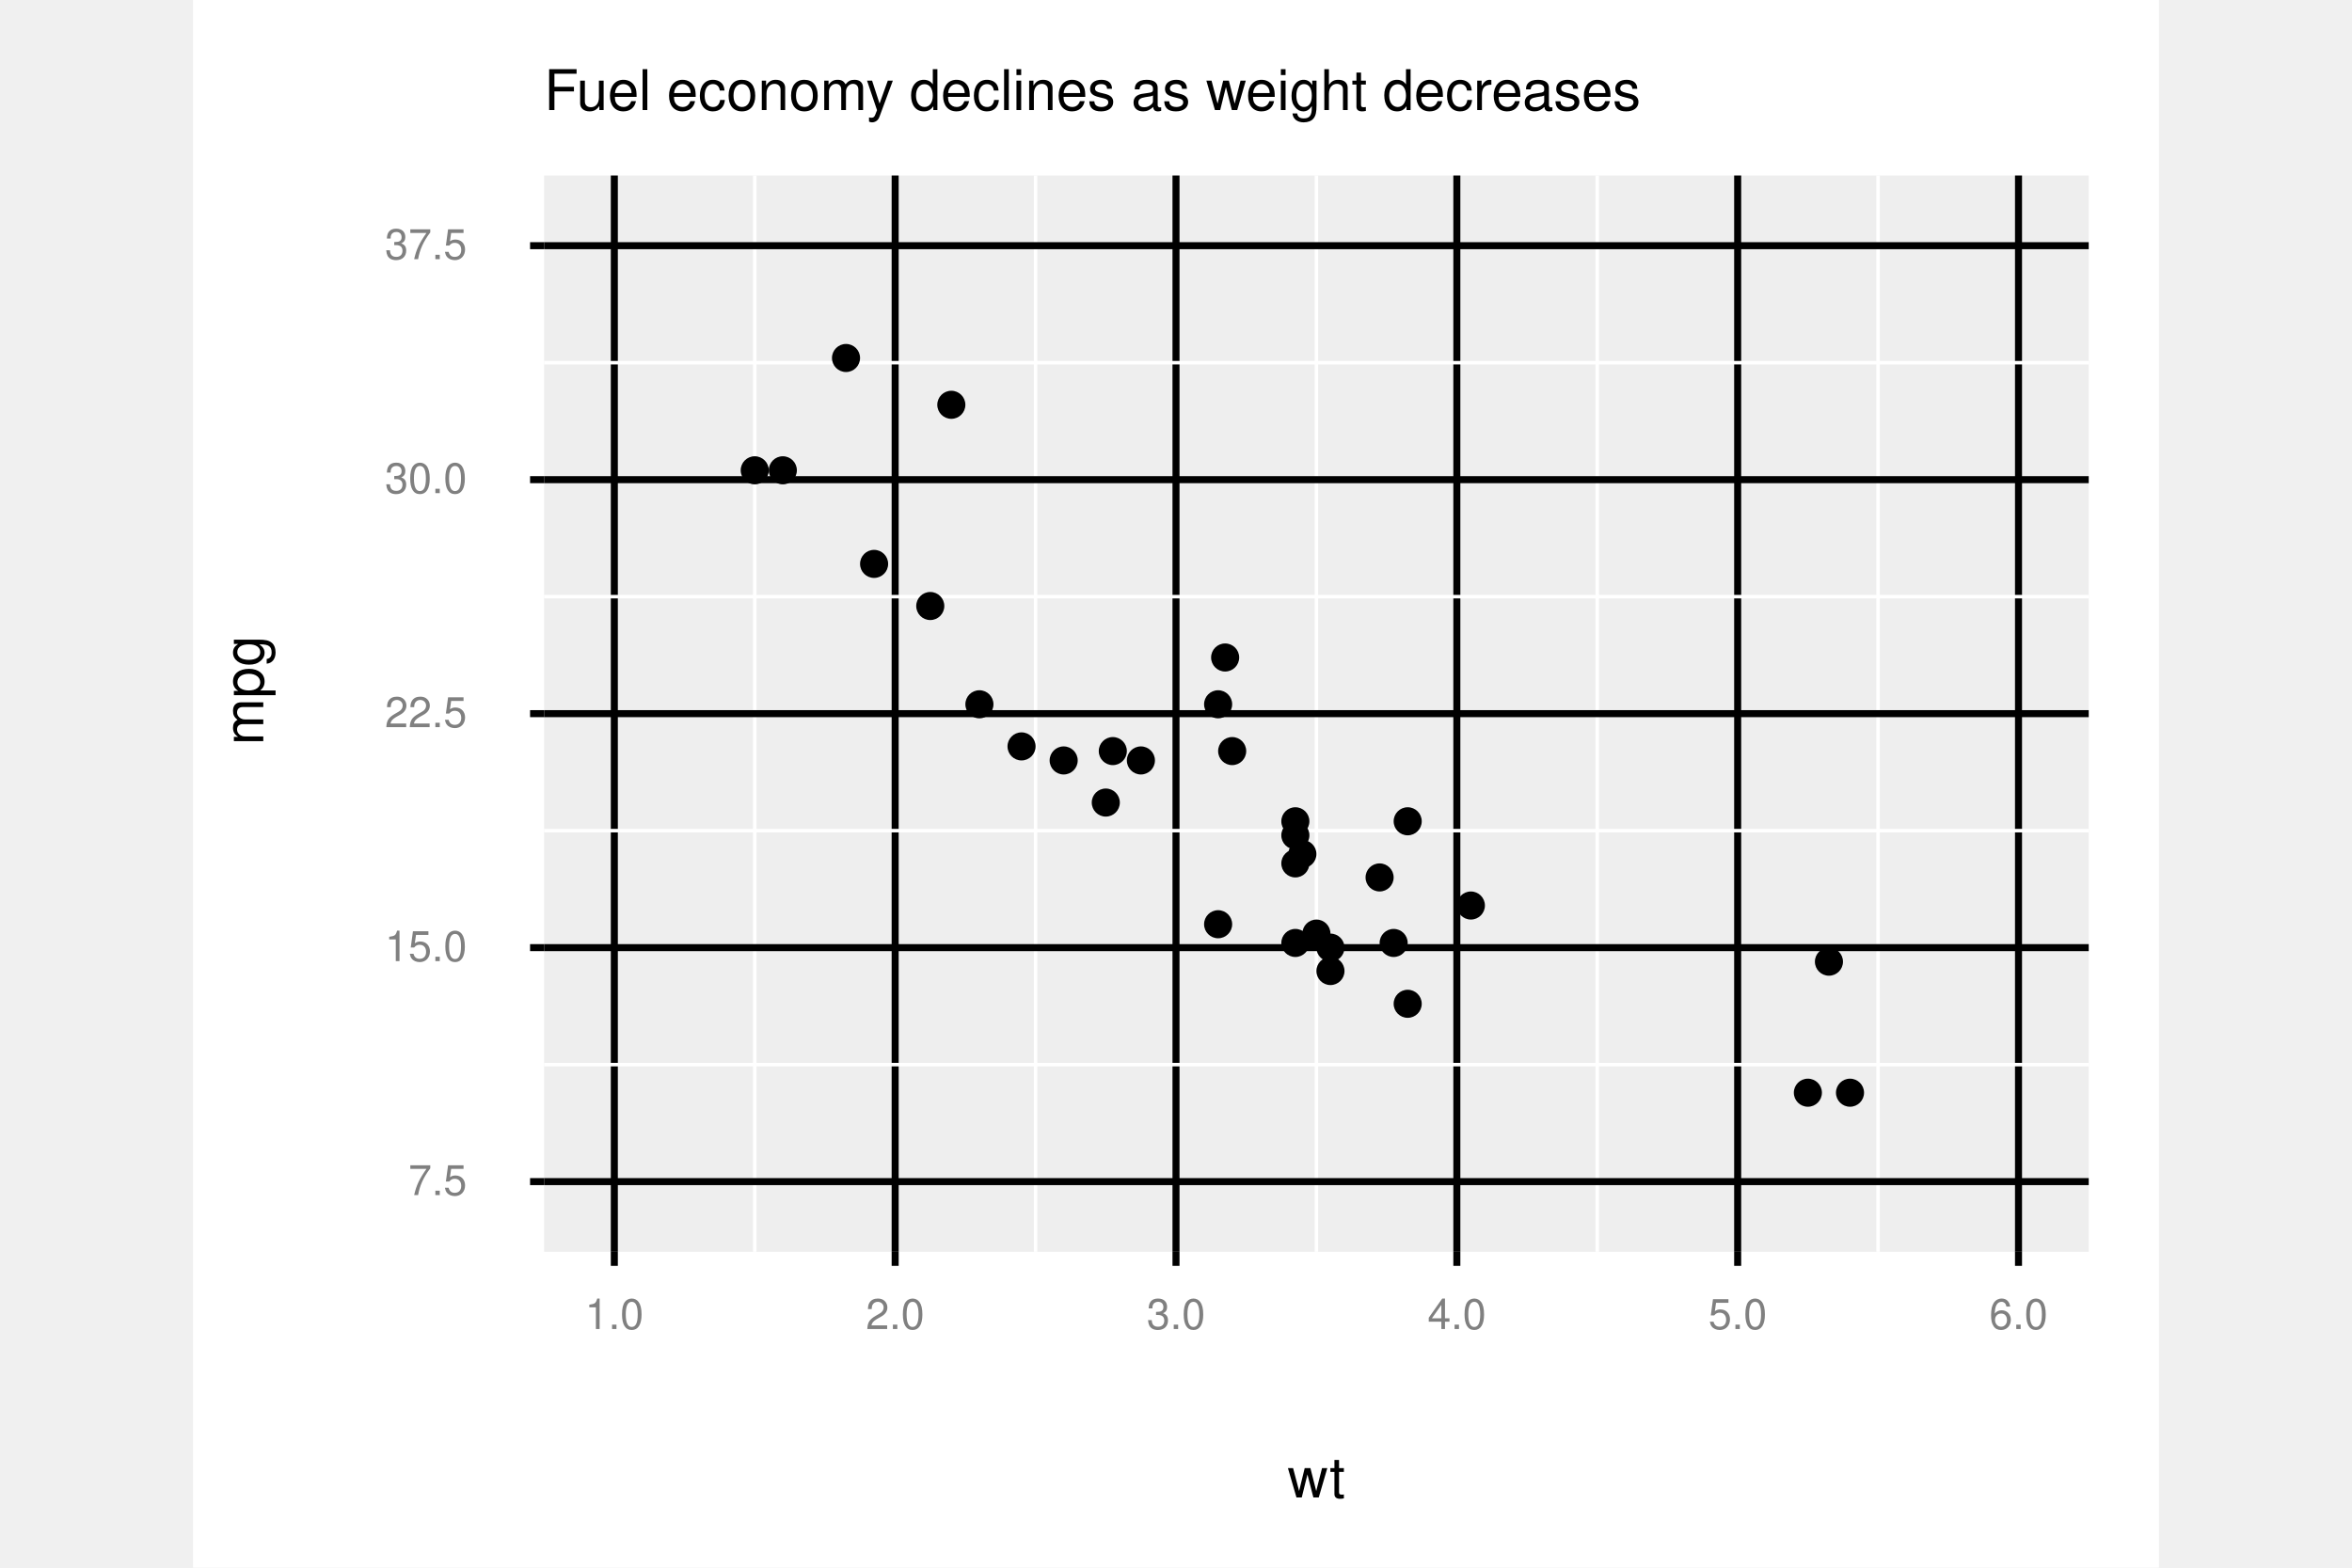
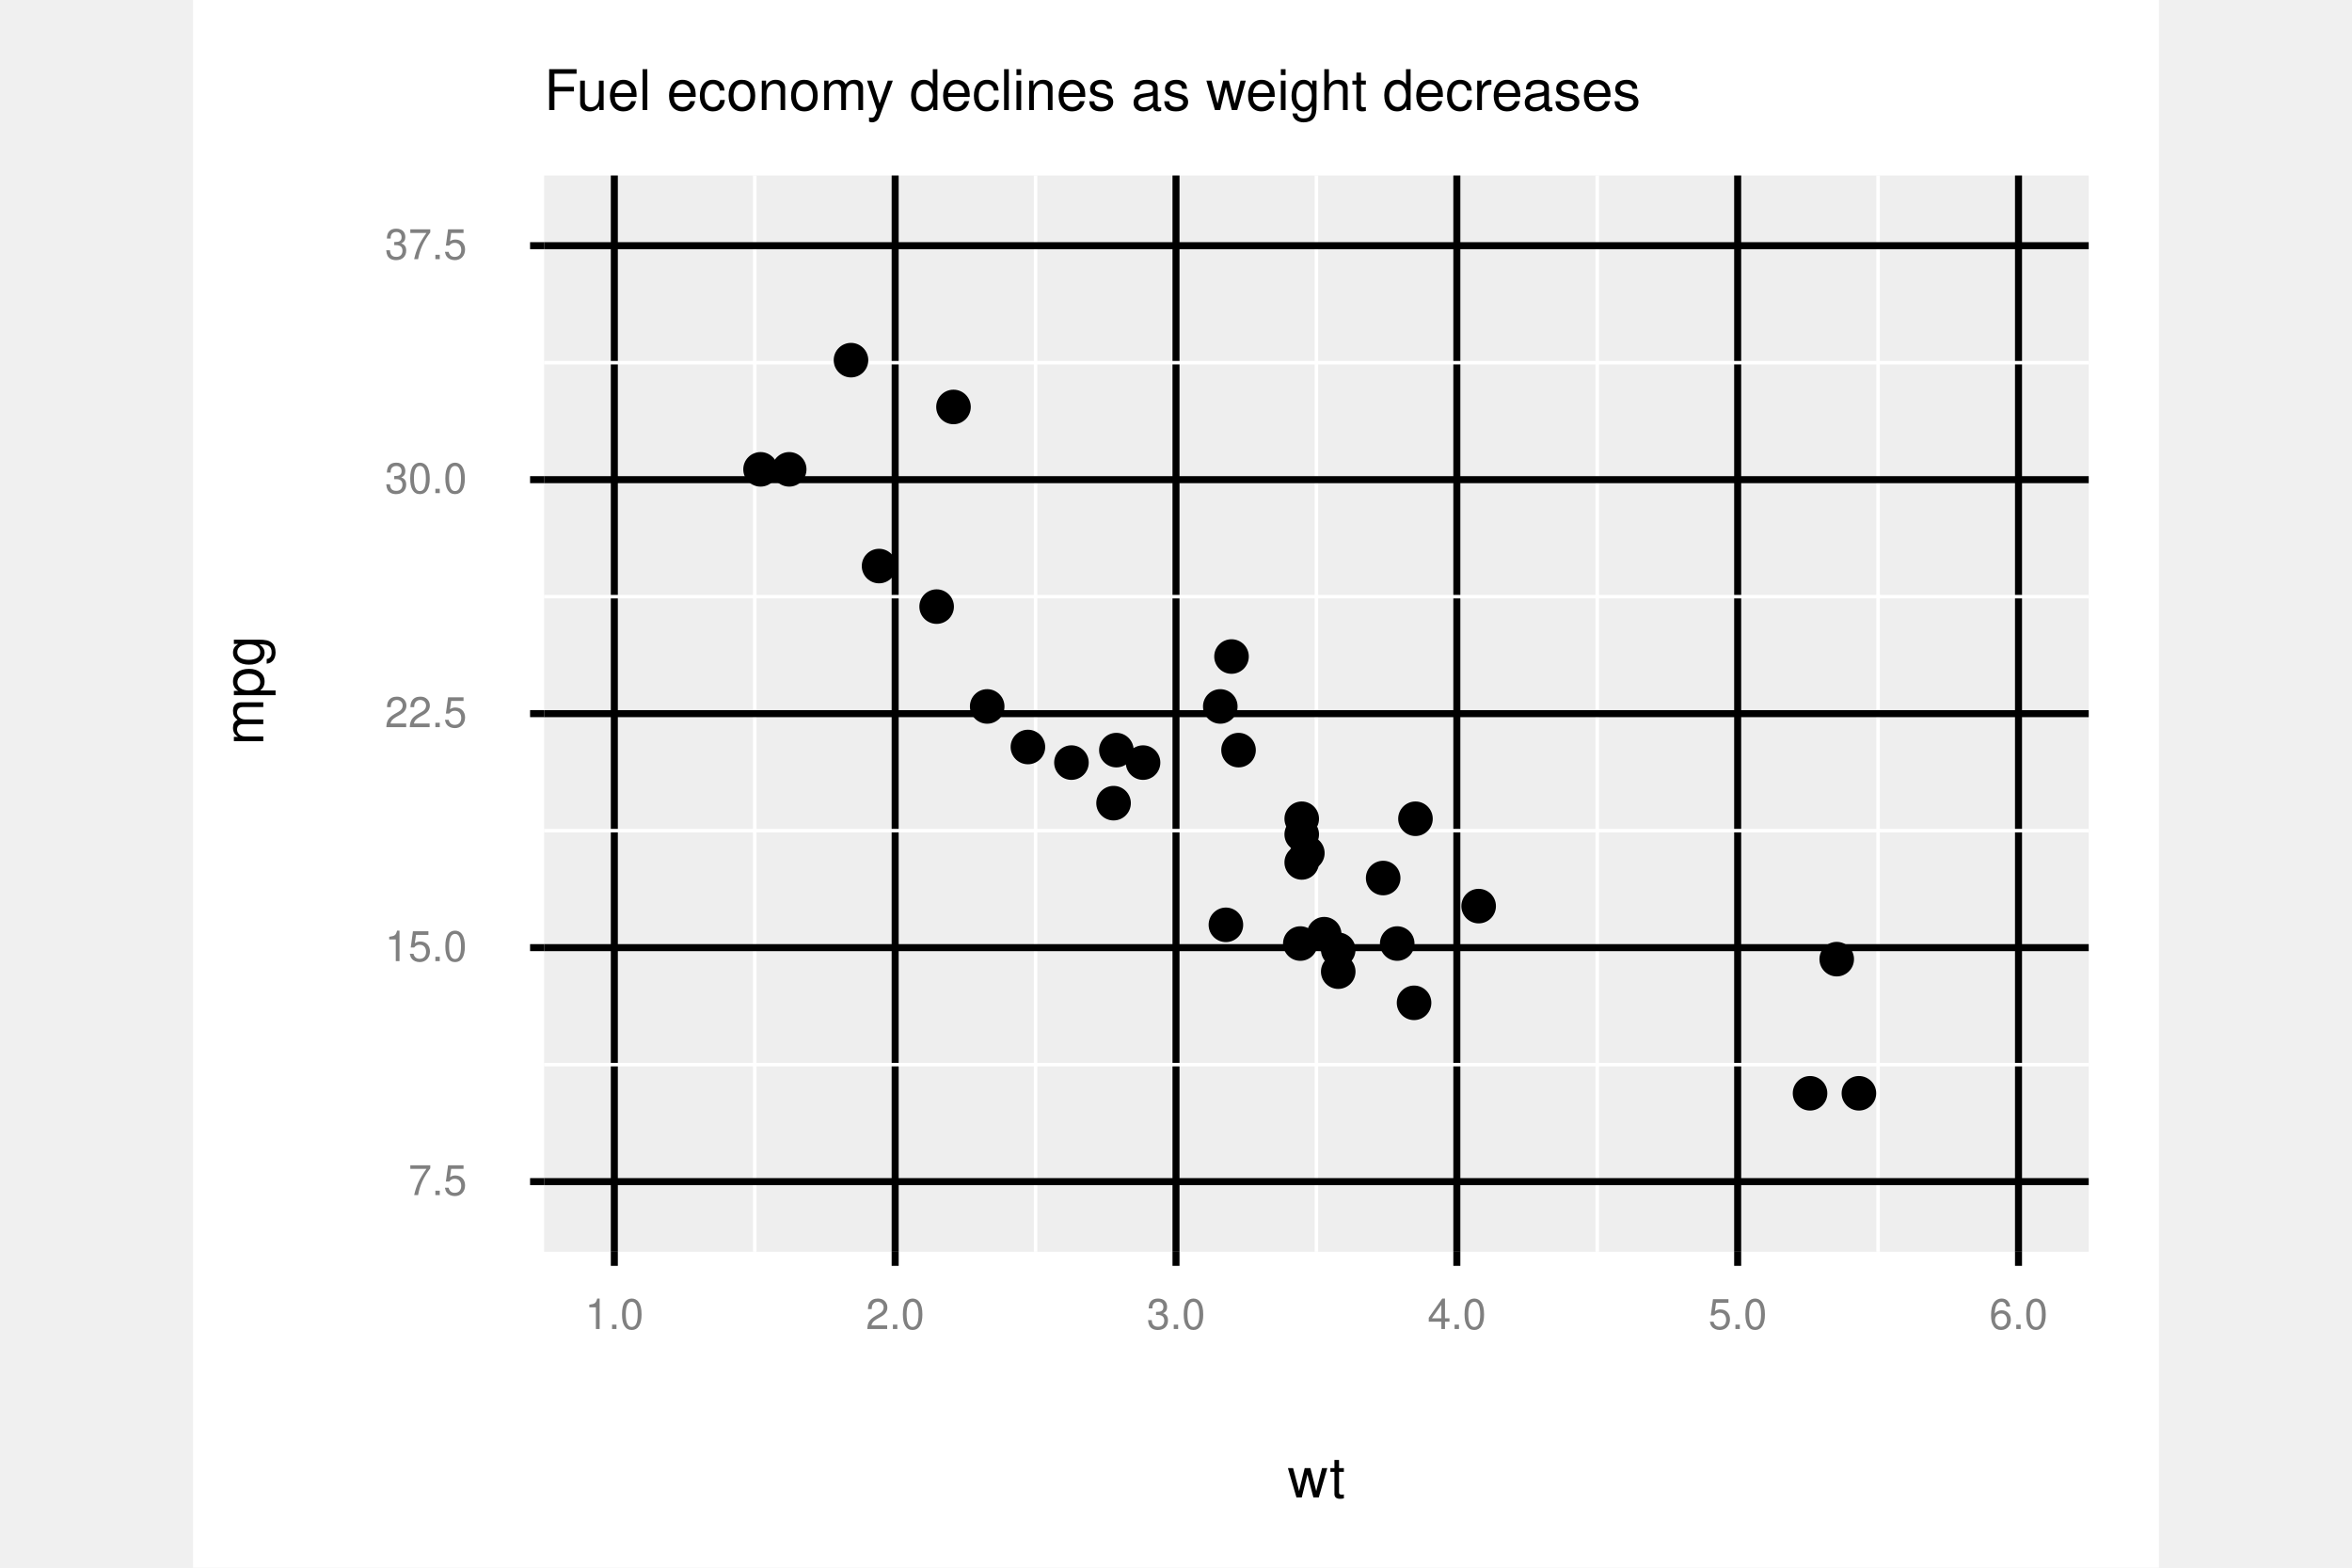
- <svg xmlns="http://www.w3.org/2000/svg" id="gg-2370" viewBox="0 0 280 223.333" height="550" width="825.0">
-   <style type="text/css">#gg-2370 .gg-axis-text {fill: #808080;font-size: 6px;} #gg-2370 .gg-axis-text-x {} #gg-2370 .gg-axis-ticks {stroke: #000000;} #gg-2370 .gg-axis-title {fill: #000000;font-size: 8px;} #gg-2370 .gg-legend-key {stroke: #EEEEEE;fill: #EEEEEE;stroke-width: 0.5;} #gg-2370 .gg-legend-text {fill: #000000;font-size: 6px;} #gg-2370 .gg-legend-title {fill: #000000;font-size: 8px;} #gg-2370 .gg-panel-background {fill: #EEEEEE;} #gg-2370 .gg-panel-border {} #gg-2370 .gg-panel-grid {stroke: #FFFFFF;} #gg-2370 .gg-panel-grid-major {stroke: black;stroke-width: 1;} #gg-2370 .gg-panel-grid-minor {stroke-width: 0.5;} #gg-2370 .gg-plot-background {fill: #FFFFFF;} #gg-2370 .gg-plot-title {font-size: 8px;} #gg-2370 .gg-text {font-family: Helvetica, Arial, sans-serif;} </style>
+ <svg xmlns="http://www.w3.org/2000/svg" id="gg-1826" viewBox="0 0 280 223.333" height="550" width="825.0">
+   <style type="text/css">#gg-1826 .gg-axis-text {fill: #808080;font-size: 6px;} #gg-1826 .gg-axis-text-x {} #gg-1826 .gg-axis-ticks {stroke: #000000;} #gg-1826 .gg-axis-title {fill: #000000;font-size: 8px;} #gg-1826 .gg-legend-key {stroke: #EEEEEE;fill: #EEEEEE;stroke-width: 0.5;} #gg-1826 .gg-legend-text {fill: #000000;font-size: 6px;} #gg-1826 .gg-legend-title {fill: #000000;font-size: 8px;} #gg-1826 .gg-panel-background {fill: #EEEEEE;} #gg-1826 .gg-panel-border {} #gg-1826 .gg-panel-grid {stroke: #FFFFFF;} #gg-1826 .gg-panel-grid-major {stroke: black;stroke-width: 1;} #gg-1826 .gg-panel-grid-minor {stroke-width: 0.5;} #gg-1826 .gg-plot-background {fill: #FFFFFF;} #gg-1826 .gg-plot-title {font-size: 8px;} #gg-1826 .gg-text {font-family: Helvetica, Arial, sans-serif;} </style>
  <rect class="gg-plot-background" width="100%" height="100%" />
  <g transform="translate(50, 25)">
    <rect x="0" y="0" height="153.333" width="220" class="gg-panel-background gg-panel-border" />
    <g opacity="1" transform="translate(0, 153.3333)">
      <line x2="220" class="gg-axis-line gg-axis-line-x" />
    </g>
    <g transform="translate(10,153.3333)" font-size="10" text-anchor="middle">
-       <g opacity="1" transform="translate(200,0)">
+       <g opacity="1" transform="translate(200.0,0)">
        <text y="11" class="gg-text gg-axis-text gg-axis-text-x" text-anchor="middle">6.0</text>
      </g>
-       <g opacity="1" transform="translate(160,0)">
+       <g opacity="1" transform="translate(160.0,0)">
        <text y="11" class="gg-text gg-axis-text gg-axis-text-x" text-anchor="middle">5.0</text>
      </g>
-       <g opacity="1" transform="translate(120,0)">
+       <g opacity="1" transform="translate(120.0,0)">
        <text y="11" class="gg-text gg-axis-text gg-axis-text-x" text-anchor="middle">4.0</text>
      </g>
-       <g opacity="1" transform="translate(80,0)">
+       <g opacity="1" transform="translate(80.0,0)">
        <text y="11" class="gg-text gg-axis-text gg-axis-text-x" text-anchor="middle">3.0</text>
      </g>
-       <g opacity="1" transform="translate(40,0)">
+       <g opacity="1" transform="translate(40.0,0)">
        <text y="11" class="gg-text gg-axis-text gg-axis-text-x" text-anchor="middle">2.0</text>
      </g>
-       <g opacity="1" transform="translate(0,0)">
+       <g opacity="1" transform="translate(0.0,0)">
        <text y="11" class="gg-text gg-axis-text gg-axis-text-x" text-anchor="middle">1.0</text>
      </g>
-       <g opacity="1" transform="translate(200,0)">
-         <line y2="-153.333" class="gg-panel-grid gg-panel-grid-major" />
-       </g>
-       <g opacity="1" transform="translate(160,0)">
-         <line y2="-153.333" class="gg-panel-grid gg-panel-grid-major" />
-       </g>
-       <g opacity="1" transform="translate(120,0)">
-         <line y2="-153.333" class="gg-panel-grid gg-panel-grid-major" />
-       </g>
-       <g opacity="1" transform="translate(80,0)">
-         <line y2="-153.333" class="gg-panel-grid gg-panel-grid-major" />
-       </g>
-       <g opacity="1" transform="translate(40,0)">
-         <line y2="-153.333" class="gg-panel-grid gg-panel-grid-major" />
-       </g>
-       <g opacity="1" transform="translate(0,0)">
-         <line y2="-153.333" class="gg-panel-grid gg-panel-grid-major" />
-       </g>
-       <g opacity="1" transform="translate(160,0)">
-         <line y2="-153.333" class="gg-panel-grid gg-panel-grid-minor" transform="translate(20.0, 0)" />
-       </g>
-       <g opacity="1" transform="translate(120,0)">
-         <line y2="-153.333" class="gg-panel-grid gg-panel-grid-minor" transform="translate(20.0, 0)" />
-       </g>
-       <g opacity="1" transform="translate(80,0)">
-         <line y2="-153.333" class="gg-panel-grid gg-panel-grid-minor" transform="translate(20.0, 0)" />
-       </g>
-       <g opacity="1" transform="translate(40,0)">
-         <line y2="-153.333" class="gg-panel-grid gg-panel-grid-minor" transform="translate(20.0, 0)" />
-       </g>
-       <g opacity="1" transform="translate(0,0)">
+       <g opacity="1" transform="translate(200.0,0)">
+         <line y2="-153.333" class="gg-panel-grid gg-panel-grid-major" />
+       </g>
+       <g opacity="1" transform="translate(160.0,0)">
+         <line y2="-153.333" class="gg-panel-grid gg-panel-grid-major" />
+       </g>
+       <g opacity="1" transform="translate(120.0,0)">
+         <line y2="-153.333" class="gg-panel-grid gg-panel-grid-major" />
+       </g>
+       <g opacity="1" transform="translate(80.0,0)">
+         <line y2="-153.333" class="gg-panel-grid gg-panel-grid-major" />
+       </g>
+       <g opacity="1" transform="translate(40.0,0)">
+         <line y2="-153.333" class="gg-panel-grid gg-panel-grid-major" />
+       </g>
+       <g opacity="1" transform="translate(0.0,0)">
+         <line y2="-153.333" class="gg-panel-grid gg-panel-grid-major" />
+       </g>
+       <g opacity="1" transform="translate(160.0,0)">
+         <line y2="-153.333" class="gg-panel-grid gg-panel-grid-minor" transform="translate(20.0, 0)" />
+       </g>
+       <g opacity="1" transform="translate(120.0,0)">
+         <line y2="-153.333" class="gg-panel-grid gg-panel-grid-minor" transform="translate(20.0, 0)" />
+       </g>
+       <g opacity="1" transform="translate(80.0,0)">
+         <line y2="-153.333" class="gg-panel-grid gg-panel-grid-minor" transform="translate(20.0, 0)" />
+       </g>
+       <g opacity="1" transform="translate(40.0,0)">
+         <line y2="-153.333" class="gg-panel-grid gg-panel-grid-minor" transform="translate(20.0, 0)" />
+       </g>
+       <g opacity="1" transform="translate(0.0,0)">
        <line y2="-153.333" class="gg-panel-grid gg-panel-grid-minor" transform="translate(20.0, 0)" />
      </g>
    </g>
    <g transform="translate(10,153.3333)" font-size="10" text-anchor="middle">
-       <g opacity="1" transform="translate(200,0)">
-         <line y2="2" class="gg-axis-ticks gg-axis-ticks-x" />
-       </g>
-       <g opacity="1" transform="translate(160,0)">
-         <line y2="2" class="gg-axis-ticks gg-axis-ticks-x" />
-       </g>
-       <g opacity="1" transform="translate(120,0)">
-         <line y2="2" class="gg-axis-ticks gg-axis-ticks-x" />
-       </g>
-       <g opacity="1" transform="translate(80,0)">
-         <line y2="2" class="gg-axis-ticks gg-axis-ticks-x" />
-       </g>
-       <g opacity="1" transform="translate(40,0)">
-         <line y2="2" class="gg-axis-ticks gg-axis-ticks-x" />
-       </g>
-       <g opacity="1" transform="translate(0,0)">
+       <g opacity="1" transform="translate(200.0,0)">
+         <line y2="2" class="gg-axis-ticks gg-axis-ticks-x" />
+       </g>
+       <g opacity="1" transform="translate(160.0,0)">
+         <line y2="2" class="gg-axis-ticks gg-axis-ticks-x" />
+       </g>
+       <g opacity="1" transform="translate(120.0,0)">
+         <line y2="2" class="gg-axis-ticks gg-axis-ticks-x" />
+       </g>
+       <g opacity="1" transform="translate(80.0,0)">
+         <line y2="2" class="gg-axis-ticks gg-axis-ticks-x" />
+       </g>
+       <g opacity="1" transform="translate(40.0,0)">
+         <line y2="2" class="gg-axis-ticks gg-axis-ticks-x" />
+       </g>
+       <g opacity="1" transform="translate(0.0,0)">
        <line y2="2" class="gg-axis-ticks gg-axis-ticks-x" />
      </g>
    </g>
    <text x="110.0" y="188.333" class="gg-text gg-axis-title" text-anchor="middle">wt</text>
    <g transform="translate(0, 0)">
      <line y2="153.333" class="gg-axis-line gg-axis-line-y" />
    </g>
    <g transform="translate(0, 0)" font-size="10" text-anchor="end">
      <g opacity="1" transform="translate(0,10.0)">
        <text x="-11" dy="0.32em" class="gg-text gg-axis-text gg-axis-text-y">37.5</text>
      </g>
      <g opacity="1" transform="translate(0,43.33333)">
        <text x="-11" dy="0.32em" class="gg-text gg-axis-text gg-axis-text-y">30.0</text>
      </g>
      <g opacity="1" transform="translate(0,76.66667)">
        <text x="-11" dy="0.32em" class="gg-text gg-axis-text gg-axis-text-y">22.5</text>
      </g>
      <g opacity="1" transform="translate(0,110.0)">
        <text x="-11" dy="0.32em" class="gg-text gg-axis-text gg-axis-text-y">15.0</text>
      </g>
      <g opacity="1" transform="translate(0,143.3333)">
        <text x="-11" dy="0.32em" class="gg-text gg-axis-text gg-axis-text-y">7.5</text>
      </g>
      <g opacity="1" transform="translate(0,10.0)">
        <line x2="220" class="gg-panel-grid gg-panel-grid-major" />
      </g>
      <g opacity="1" transform="translate(0,43.33333)">
        <line x2="220" class="gg-panel-grid gg-panel-grid-major" />
      </g>
      <g opacity="1" transform="translate(0,76.66667)">
        <line x2="220" class="gg-panel-grid gg-panel-grid-major" />
      </g>
      <g opacity="1" transform="translate(0,110.0)">
        <line x2="220" class="gg-panel-grid gg-panel-grid-major" />
      </g>
      <g opacity="1" transform="translate(0,143.3333)">
        <line x2="220" class="gg-panel-grid gg-panel-grid-major" />
      </g>
      <g opacity="1" transform="translate(0,43.33333)">
        <line x2="220" class="gg-panel-grid gg-panel-grid-minor" transform="translate(0, -16.66667)" />
      </g>
      <g opacity="1" transform="translate(0,76.66667)">
        <line x2="220" class="gg-panel-grid gg-panel-grid-minor" transform="translate(0, -16.66667)" />
      </g>
      <g opacity="1" transform="translate(0,110.0)">
        <line x2="220" class="gg-panel-grid gg-panel-grid-minor" transform="translate(0, -16.66667)" />
      </g>
      <g opacity="1" transform="translate(0,143.3333)">
        <line x2="220" class="gg-panel-grid gg-panel-grid-minor" transform="translate(0, -16.66667)" />
      </g>
    </g>
    <g transform="translate(0, 0)" font-size="10" text-anchor="end">
      <g opacity="1" transform="translate(0,10.0)">
        <line x2="-2" class="gg-axis-ticks gg-axis-ticks-y" />
      </g>
      <g opacity="1" transform="translate(0,43.33333)">
        <line x2="-2" class="gg-axis-ticks gg-axis-ticks-y" />
      </g>
      <g opacity="1" transform="translate(0,76.66667)">
        <line x2="-2" class="gg-axis-ticks gg-axis-ticks-y" />
      </g>
      <g opacity="1" transform="translate(0,110.0)">
        <line x2="-2" class="gg-axis-ticks gg-axis-ticks-y" />
      </g>
      <g opacity="1" transform="translate(0,143.3333)">
        <line x2="-2" class="gg-axis-ticks gg-axis-ticks-y" />
      </g>
    </g>
    <text x="-73.333" y="-40" class="gg-text gg-axis-title" text-anchor="middle" transform="rotate(-90)">mpg</text>
-     <circle cx="74" cy="83.333" r="2.0" fill-opacity="1" fill="black" />
-     <circle cx="85" cy="83.333" r="2.0" fill-opacity="1" fill="black" />
-     <circle cx="62" cy="75.333" r="2.0" fill-opacity="1" fill="black" />
-     <circle cx="98" cy="82.0" r="2.0" fill-opacity="1" fill="black" />
-     <circle cx="107" cy="94.0" r="2.0" fill-opacity="1" fill="black" />
-     <circle cx="108" cy="96.667" r="2.0" fill-opacity="1" fill="black" />
-     <circle cx="112" cy="113.333" r="2.0" fill-opacity="1" fill="black" />
-     <circle cx="97" cy="68.667" r="2.0" fill-opacity="1" fill="black" />
-     <circle cx="96" cy="75.333" r="2.0" fill-opacity="1" fill="black" />
-     <circle cx="107" cy="92.0" r="2.0" fill-opacity="1" fill="black" />
-     <circle cx="107" cy="98.0" r="2.0" fill-opacity="1" fill="black" />
-     <circle cx="132" cy="104.0" r="2.0" fill-opacity="1" fill="black" />
-     <circle cx="119" cy="100.0" r="2.0" fill-opacity="1" fill="black" />
-     <circle cx="121" cy="109.333" r="2.0" fill-opacity="1" fill="black" />
-     <circle cx="180" cy="130.667" r="2.0" fill-opacity="1" fill="black" />
-     <circle cx="186" cy="130.667" r="2.0" fill-opacity="1" fill="black" />
-     <circle cx="183" cy="112.0" r="2.0" fill-opacity="1" fill="black" />
-     <circle cx="58" cy="32.667" r="2.0" fill-opacity="1" fill="black" />
-     <circle cx="34" cy="42.0" r="2.0" fill-opacity="1" fill="black" />
-     <circle cx="43" cy="26.0" r="2.0" fill-opacity="1" fill="black" />
-     <circle cx="68" cy="81.333" r="2.0" fill-opacity="1" fill="black" />
-     <circle cx="110" cy="108.0" r="2.0" fill-opacity="1" fill="black" />
-     <circle cx="107" cy="109.333" r="2.0" fill-opacity="1" fill="black" />
-     <circle cx="123" cy="118.0" r="2.0" fill-opacity="1" fill="black" />
-     <circle cx="123" cy="92.0" r="2.0" fill-opacity="1" fill="black" />
-     <circle cx="47" cy="55.333" r="2.0" fill-opacity="1" fill="black" />
-     <circle cx="55" cy="61.333" r="2.0" fill-opacity="1" fill="black" />
-     <circle cx="30" cy="42.0" r="2.0" fill-opacity="1" fill="black" />
-     <circle cx="96" cy="106.667" r="2.0" fill-opacity="1" fill="black" />
-     <circle cx="80" cy="89.333" r="2.0" fill-opacity="1" fill="black" />
-     <circle cx="112" cy="110.0" r="2.0" fill-opacity="1" fill="black" />
-     <circle cx="81" cy="82.0" r="2.0" fill-opacity="1" fill="black" />
+     <svg viewBox="-1 -1 11 11" x="71.415" y="79.948" height="6.77" width="6.77">
+       <circle cx="5" cy="5" r="4" fill-opacity="1" fill="black" />
+     </svg>
+     <svg viewBox="-1 -1 11 11" x="81.615" y="79.948" height="6.77" width="6.77">
+       <circle cx="5" cy="5" r="4" fill-opacity="1" fill="black" />
+     </svg>
+     <svg viewBox="-1 -1 11 11" x="59.415" y="71.948" height="6.77" width="6.77">
+       <circle cx="5" cy="5" r="4" fill-opacity="1" fill="black" />
+     </svg>
+     <svg viewBox="-1 -1 11 11" x="95.215" y="78.17" height="6.77" width="6.77">
+       <circle cx="5" cy="5" r="4" fill-opacity="1" fill="black" />
+     </svg>
+     <svg viewBox="-1 -1 11 11" x="104.215" y="90.17" height="6.77" width="6.77">
+       <circle cx="5" cy="5" r="4" fill-opacity="1" fill="black" />
+     </svg>
+     <svg viewBox="-1 -1 11 11" x="105.015" y="92.837" height="6.77" width="6.77">
+       <circle cx="5" cy="5" r="4" fill-opacity="1" fill="black" />
+     </svg>
+     <svg viewBox="-1 -1 11 11" x="109.415" y="109.726" height="6.77" width="6.77">
+       <circle cx="5" cy="5" r="4" fill-opacity="1" fill="black" />
+     </svg>
+     <svg viewBox="-1 -1 11 11" x="94.215" y="64.837" height="6.77" width="6.77">
+       <circle cx="5" cy="5" r="4" fill-opacity="1" fill="black" />
+     </svg>
+     <svg viewBox="-1 -1 11 11" x="92.615" y="71.948" height="6.77" width="6.77">
+       <circle cx="5" cy="5" r="4" fill-opacity="1" fill="black" />
+     </svg>
+     <svg viewBox="-1 -1 11 11" x="104.215" y="87.948" height="6.77" width="6.77">
+       <circle cx="5" cy="5" r="4" fill-opacity="1" fill="black" />
+     </svg>
+     <svg viewBox="-1 -1 11 11" x="104.215" y="94.17" height="6.77" width="6.77">
+       <circle cx="5" cy="5" r="4" fill-opacity="1" fill="black" />
+     </svg>
+     <svg viewBox="-1 -1 11 11" x="129.415" y="100.393" height="6.77" width="6.77">
+       <circle cx="5" cy="5" r="4" fill-opacity="1" fill="black" />
+     </svg>
+     <svg viewBox="-1 -1 11 11" x="115.815" y="96.393" height="6.77" width="6.77">
+       <circle cx="5" cy="5" r="4" fill-opacity="1" fill="black" />
+     </svg>
+     <svg viewBox="-1 -1 11 11" x="117.815" y="105.726" height="6.77" width="6.77">
+       <circle cx="5" cy="5" r="4" fill-opacity="1" fill="black" />
+     </svg>
+     <svg viewBox="-1 -1 11 11" x="176.615" y="127.059" height="6.77" width="6.77">
+       <circle cx="5" cy="5" r="4" fill-opacity="1" fill="black" />
+     </svg>
+     <svg viewBox="-1 -1 11 11" x="183.575" y="127.059" height="6.77" width="6.77">
+       <circle cx="5" cy="5" r="4" fill-opacity="1" fill="black" />
+     </svg>
+     <svg viewBox="-1 -1 11 11" x="180.415" y="107.948" height="6.77" width="6.77">
+       <circle cx="5" cy="5" r="4" fill-opacity="1" fill="black" />
+     </svg>
+     <svg viewBox="-1 -1 11 11" x="54.615" y="29.282" height="6.77" width="6.77">
+       <circle cx="5" cy="5" r="4" fill-opacity="1" fill="black" />
+     </svg>
+     <svg viewBox="-1 -1 11 11" x="31.215" y="38.17" height="6.77" width="6.77">
+       <circle cx="5" cy="5" r="4" fill-opacity="1" fill="black" />
+     </svg>
+     <svg viewBox="-1 -1 11 11" x="40.015" y="22.615" height="6.77" width="6.77">
+       <circle cx="5" cy="5" r="4" fill-opacity="1" fill="black" />
+     </svg>
+     <svg viewBox="-1 -1 11 11" x="65.215" y="77.726" height="6.77" width="6.77">
+       <circle cx="5" cy="5" r="4" fill-opacity="1" fill="black" />
+     </svg>
+     <svg viewBox="-1 -1 11 11" x="107.415" y="104.393" height="6.77" width="6.77">
+       <circle cx="5" cy="5" r="4" fill-opacity="1" fill="black" />
+     </svg>
+     <svg viewBox="-1 -1 11 11" x="104.015" y="105.726" height="6.77" width="6.77">
+       <circle cx="5" cy="5" r="4" fill-opacity="1" fill="black" />
+     </svg>
+     <svg viewBox="-1 -1 11 11" x="120.215" y="114.17" height="6.77" width="6.77">
+       <circle cx="5" cy="5" r="4" fill-opacity="1" fill="black" />
+     </svg>
+     <svg viewBox="-1 -1 11 11" x="120.415" y="87.948" height="6.77" width="6.77">
+       <circle cx="5" cy="5" r="4" fill-opacity="1" fill="black" />
+     </svg>
+     <svg viewBox="-1 -1 11 11" x="44.015" y="51.948" height="6.77" width="6.77">
+       <circle cx="5" cy="5" r="4" fill-opacity="1" fill="black" />
+     </svg>
+     <svg viewBox="-1 -1 11 11" x="52.215" y="57.726" height="6.77" width="6.77">
+       <circle cx="5" cy="5" r="4" fill-opacity="1" fill="black" />
+     </svg>
+     <svg viewBox="-1 -1 11 11" x="27.135" y="38.17" height="6.77" width="6.77">
+       <circle cx="5" cy="5" r="4" fill-opacity="1" fill="black" />
+     </svg>
+     <svg viewBox="-1 -1 11 11" x="93.415" y="103.059" height="6.77" width="6.77">
+       <circle cx="5" cy="5" r="4" fill-opacity="1" fill="black" />
+     </svg>
+     <svg viewBox="-1 -1 11 11" x="77.415" y="85.726" height="6.77" width="6.77">
+       <circle cx="5" cy="5" r="4" fill-opacity="1" fill="black" />
+     </svg>
+     <svg viewBox="-1 -1 11 11" x="109.415" y="106.615" height="6.77" width="6.77">
+       <circle cx="5" cy="5" r="4" fill-opacity="1" fill="black" />
+     </svg>
+     <svg viewBox="-1 -1 11 11" x="77.815" y="78.17" height="6.77" width="6.77">
+       <circle cx="5" cy="5" r="4" fill-opacity="1" fill="black" />
+     </svg>
  </g>
  <g transform="translate(50, 0)">
    <text x="0" y="10" dy="0.71em" dx="0" class="gg-text gg-plot-title">Fuel economy declines as weight decreases</text>
  </g>
</svg>
